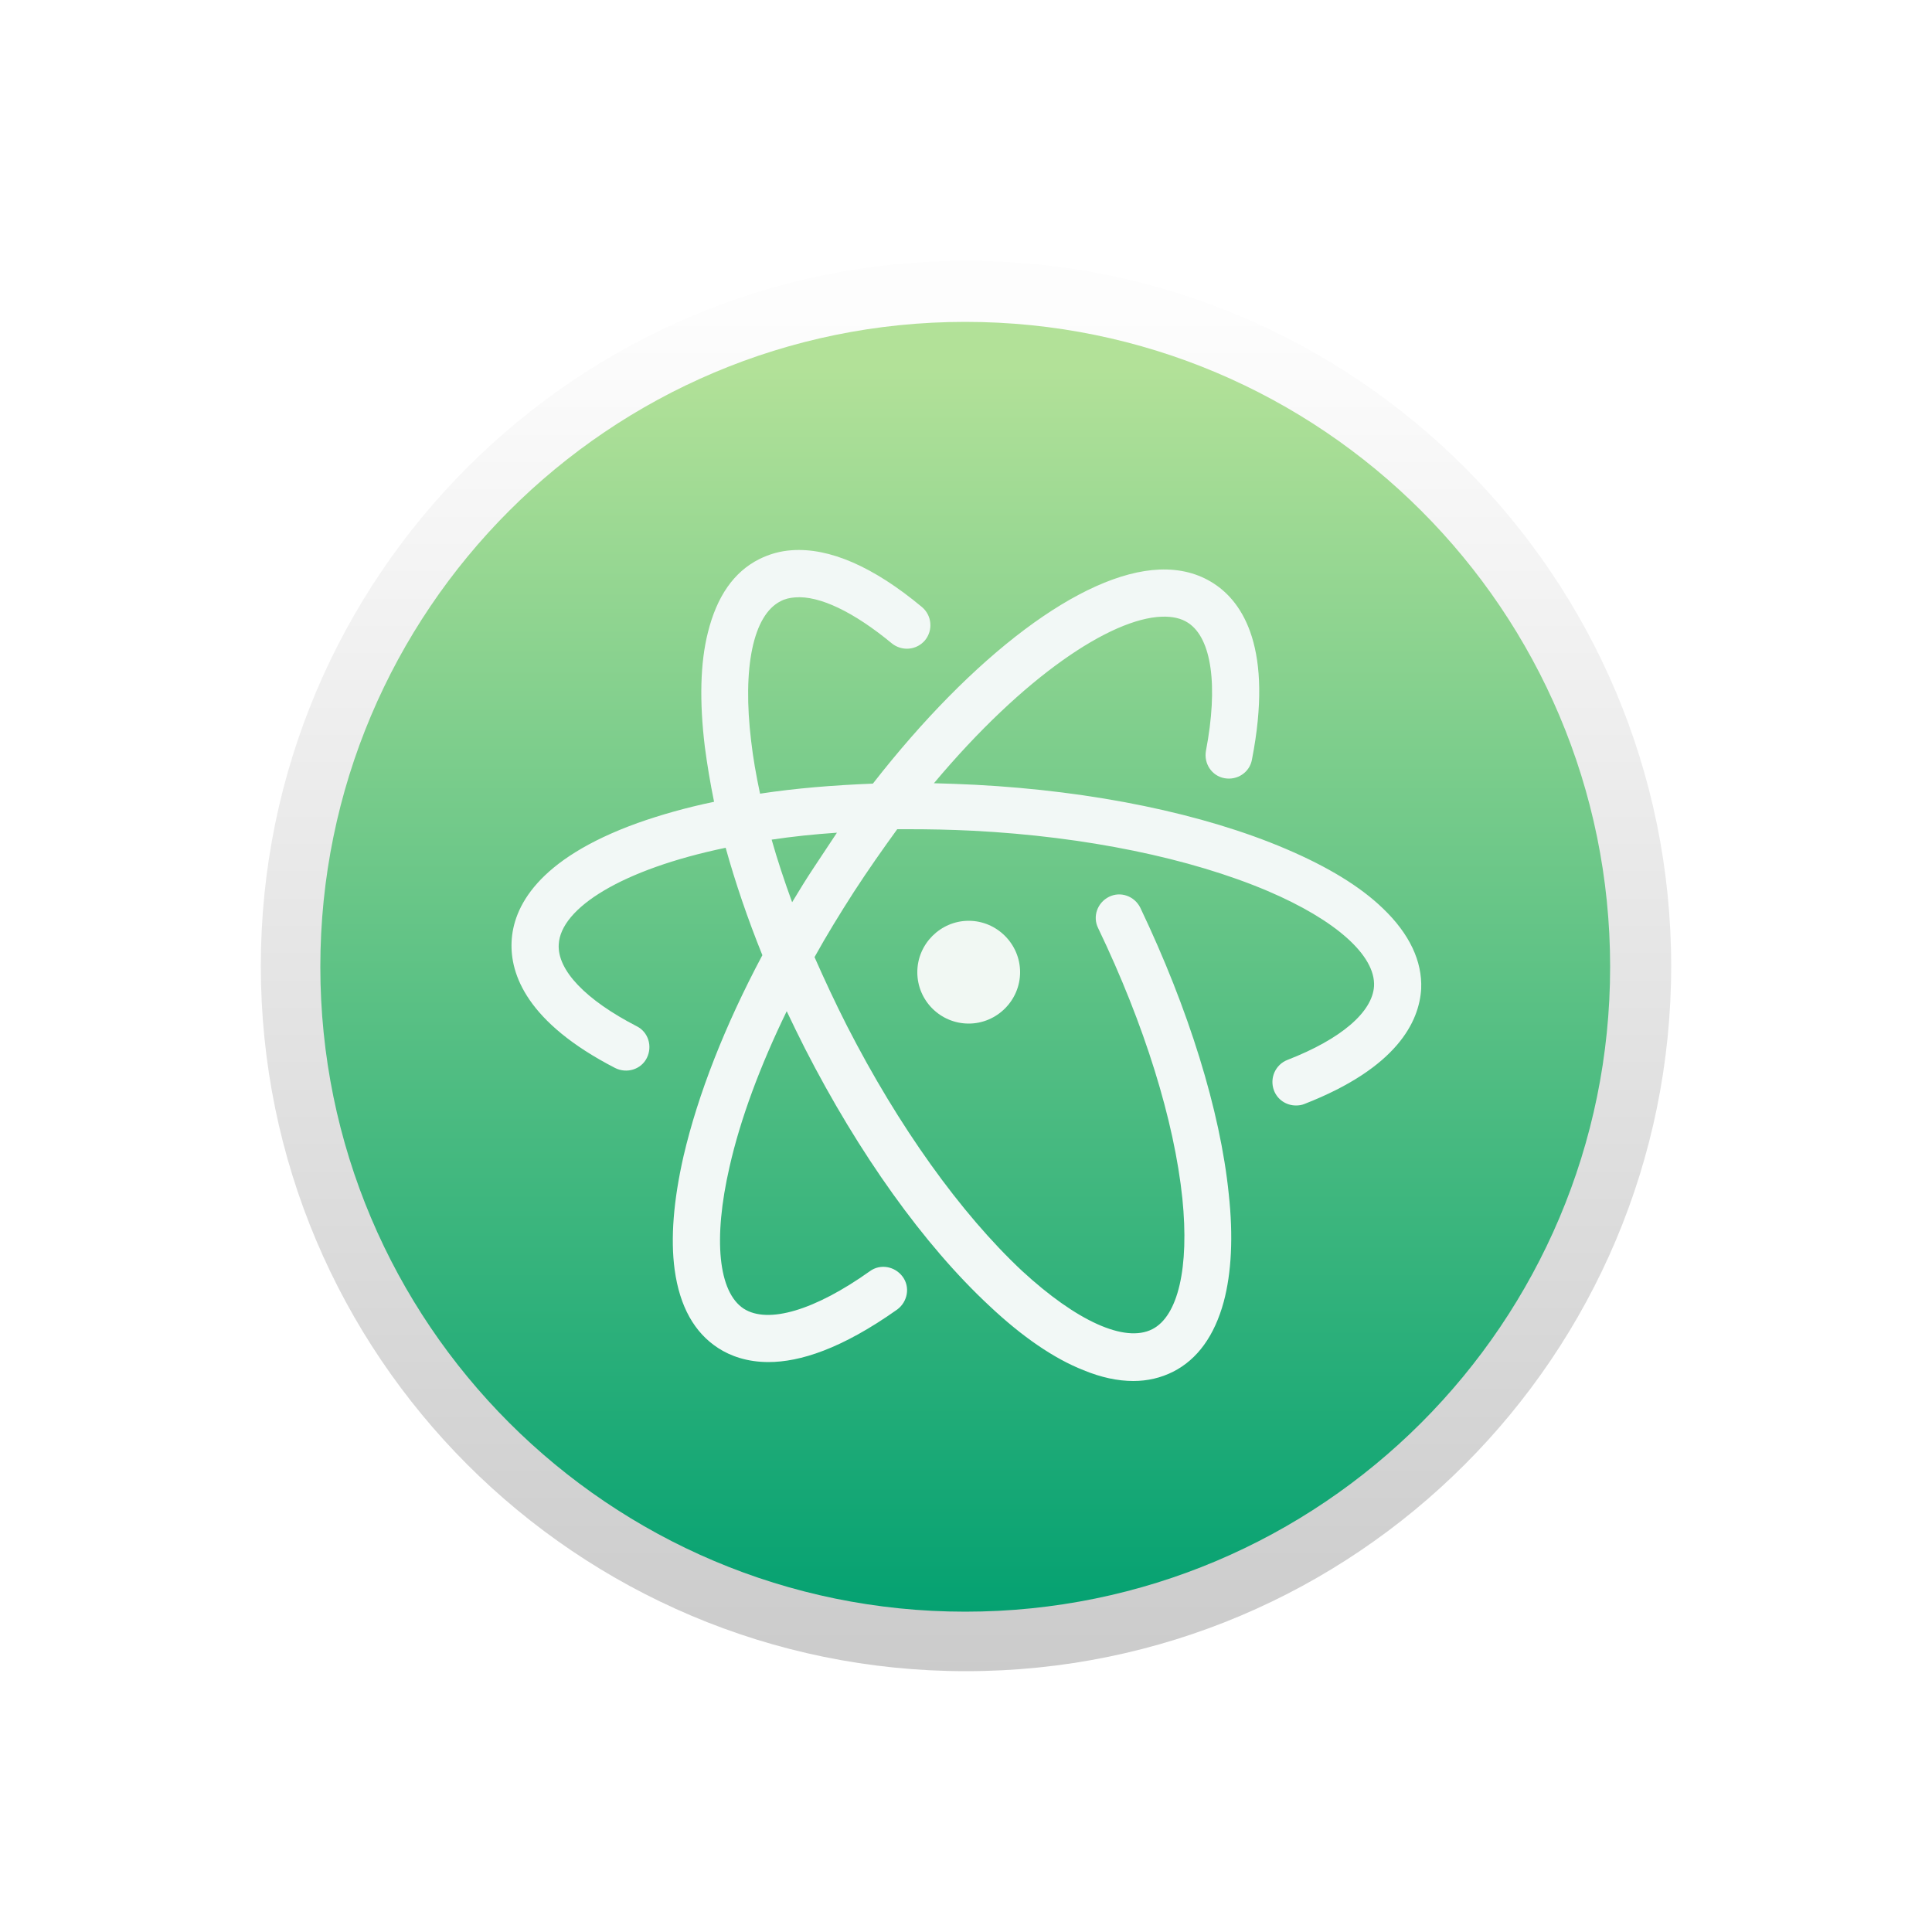
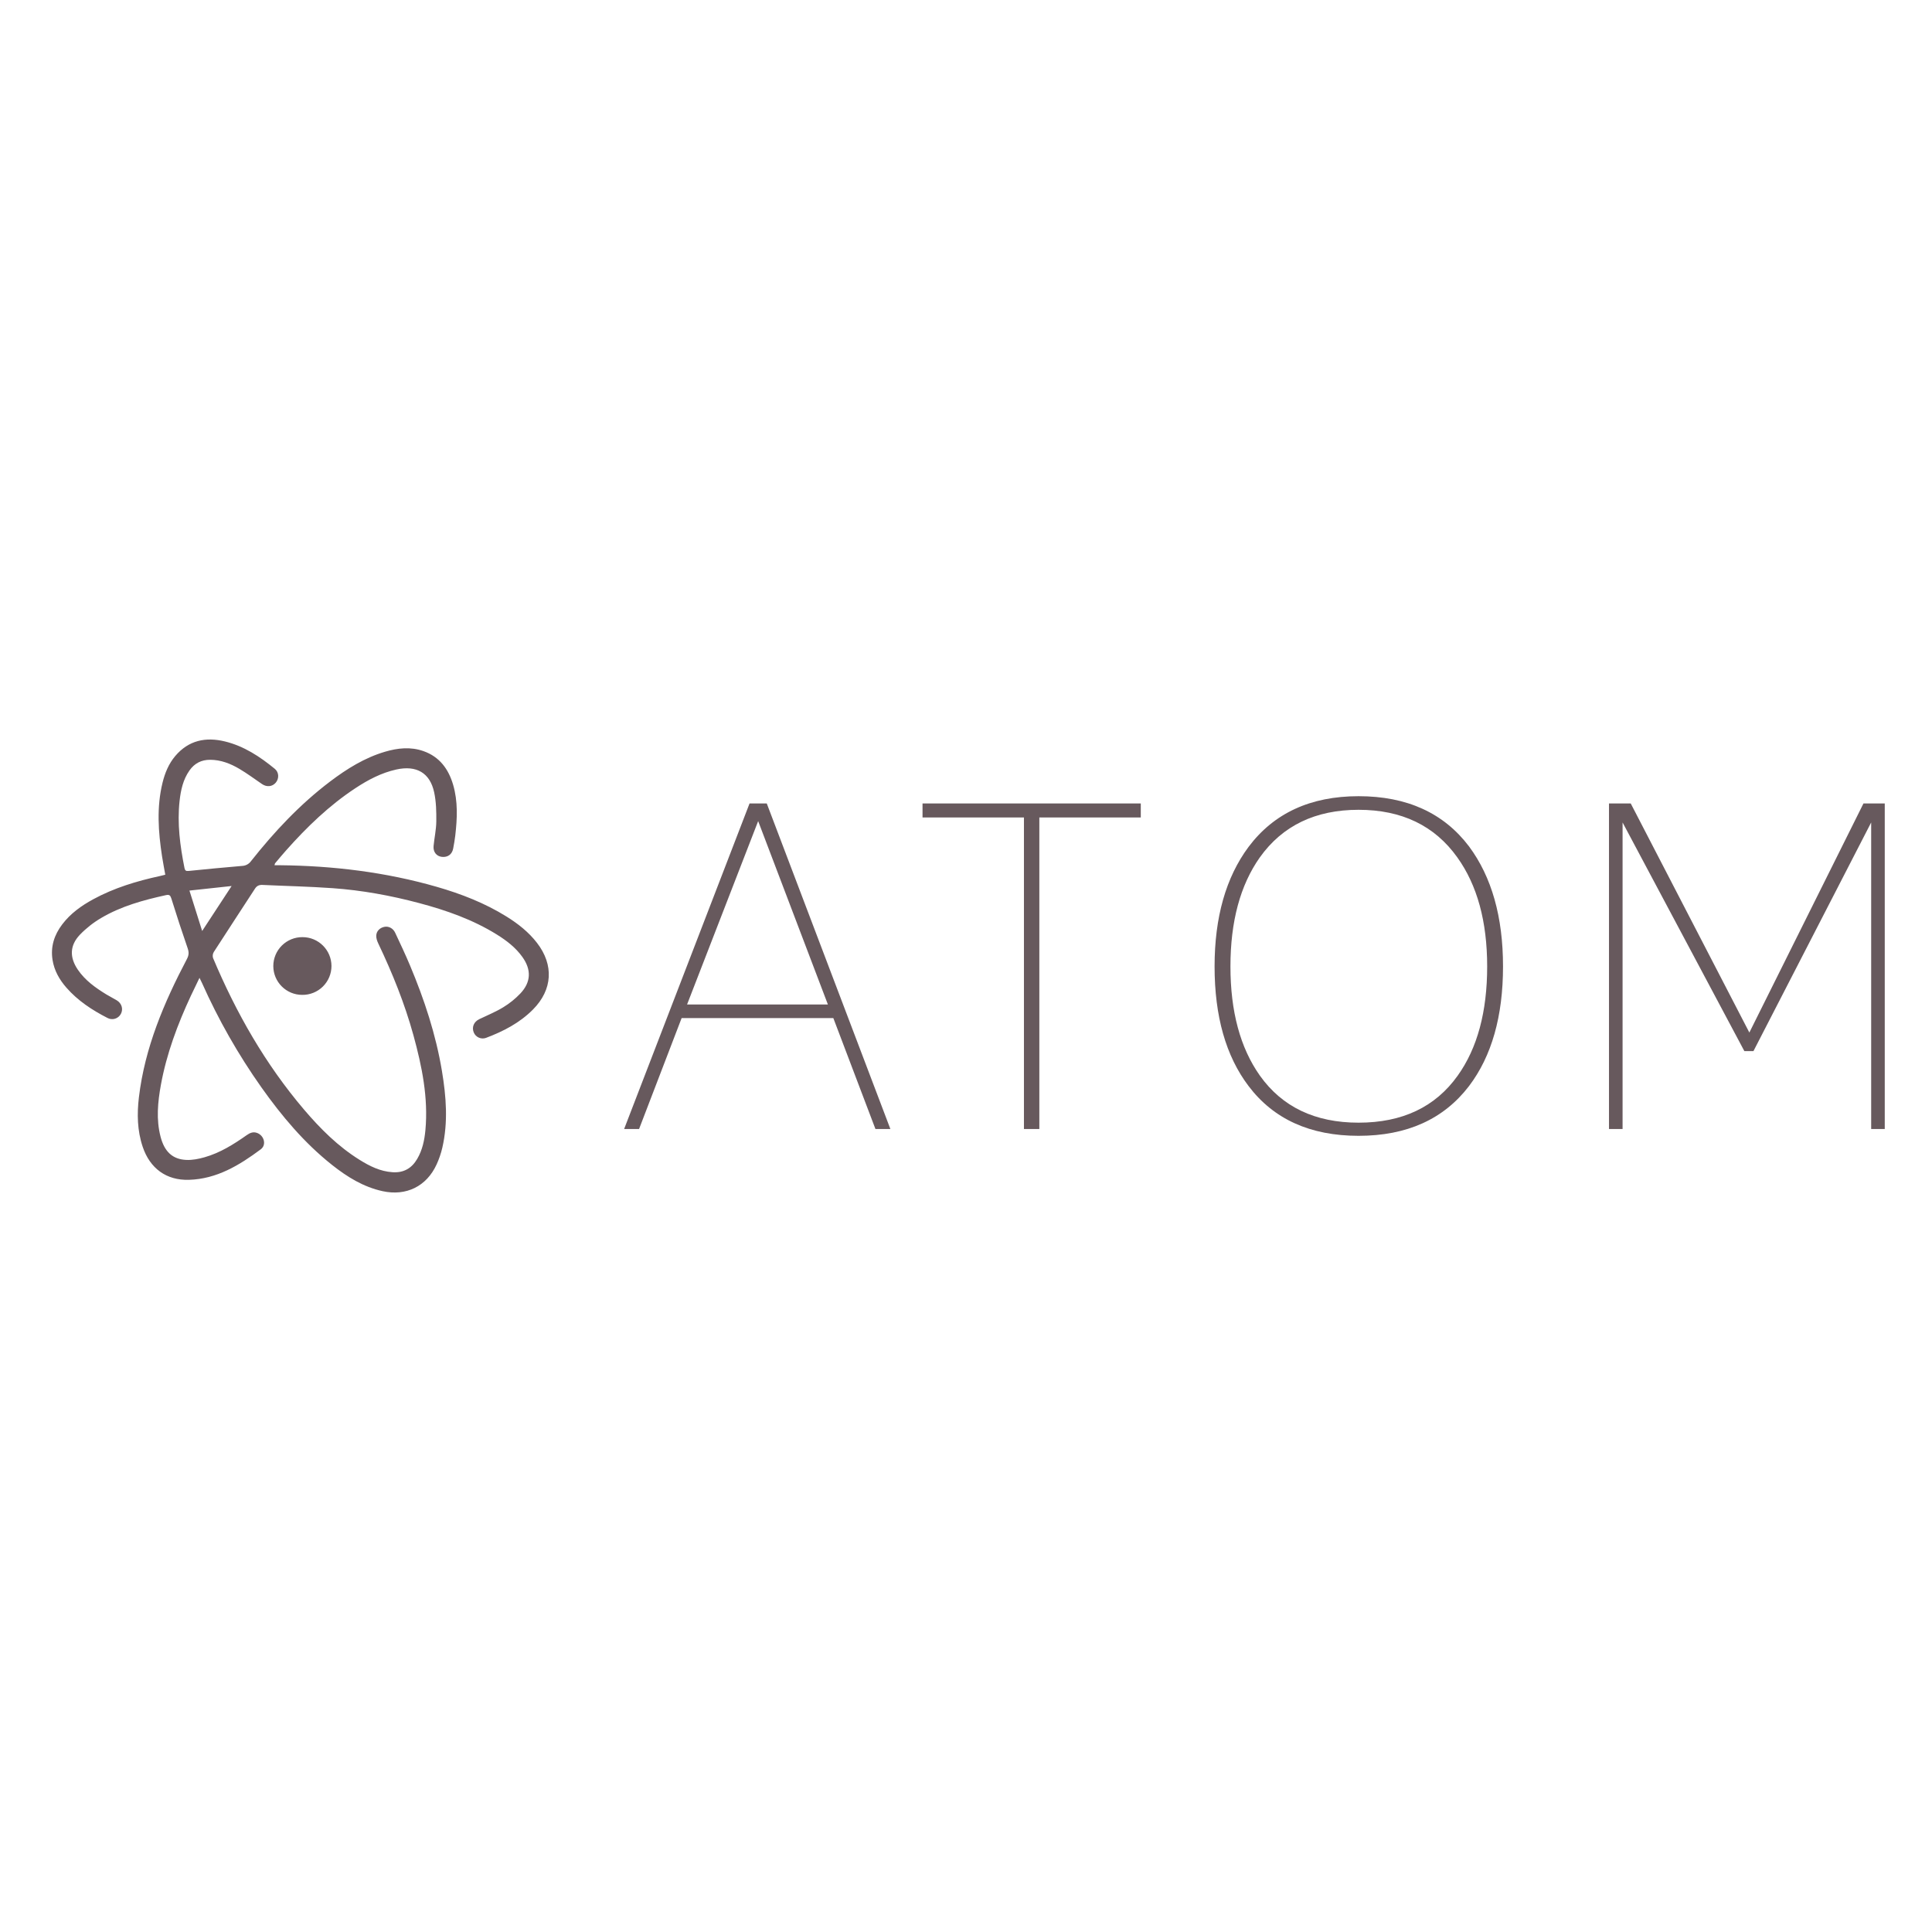
- <svg xmlns="http://www.w3.org/2000/svg" version="1.1" id="Layer_1" x="0px" y="0px" viewBox="0 0 500 500" style="enable-background:new 0 0 500 500;" xml:space="preserve">
-   <style type="text/css">
- 	.st0{fill:url(#XMLID_23_);}
- 	.st1{fill:url(#XMLID_24_);}
- 	.st2{fill:#F2F8F6;}
- 	.st3{fill:#F1F8F3;}
- </style>
-   <g id="XMLID_1_">
-     <linearGradient id="XMLID_23_" gradientUnits="userSpaceOnUse" x1="0.291" y1="-0.498" x2="1.718" y2="-0.498" gradientTransform="matrix(0 245.5864 -245.5864 0 127.72 10.502)">
-       <stop offset="0" style="stop-color:#FDFDFD" />
-       <stop offset="1" style="stop-color:#CBCBCB" />
-     </linearGradient>
-     <circle id="XMLID_3_" class="st0" cx="250" cy="250" r="182.5" />
-     <linearGradient id="XMLID_24_" gradientUnits="userSpaceOnUse" x1="0.34" y1="-0.542" x2="1.767" y2="-0.542" gradientTransform="matrix(0 224.5517 -224.5517 0 128.0744 20.2353)">
-       <stop offset="0" style="stop-color:#B2E198" />
-       <stop offset="1" style="stop-color:#04A171" />
-     </linearGradient>
-     <circle id="XMLID_4_" class="st1" cx="249.8" cy="250.2" r="166.9" />
-     <path id="XMLID_7_" class="st2" d="M210.7,224.4c-2,3-3.9,6.1-5.7,9.1c-2-5.5-3.8-10.9-5.3-16.2c5.3-0.8,11-1.4,16.9-1.8   C214.7,218.4,212.7,221.4,210.7,224.4z M357.9,235.1c-5.9-5.7-14.3-10.8-25.1-15.4c-21.3-9.1-49.8-15-80.4-16.6   c-3.7-0.2-7.3-0.3-10.7-0.4c23.3-27.8,45.8-42.6,58.9-43.1c2.8-0.1,5.1,0.4,6.9,1.6c6.1,4,7.8,16.3,4.6,33.1   c-0.6,3.3,1.5,6.5,4.8,7.1c3.3,0.6,6.5-1.5,7.1-4.8c5.6-28.7-2.3-40.7-9.9-45.6c-4-2.6-8.7-3.8-14-3.6   c-20.2,0.8-48.4,22.3-74.2,55.4c-10.2,0.4-20,1.2-29.2,2.6c-1-4.7-1.8-9.2-2.3-13.6c-2.3-19,0.5-32.6,7.6-36.2   c1.1-0.6,2.4-0.9,3.8-1c6.3-0.5,15.2,3.8,25,11.9c2.6,2.1,6.4,1.8,8.6-0.8c2.1-2.6,1.8-6.4-0.8-8.6c-12.6-10.5-24-15.4-33.7-14.7   c-3,0.2-5.8,1-8.4,2.3c-6.6,3.3-11,9.7-13.3,19c-2,7.9-2.2,17.9-0.8,29.5c0.6,4.6,1.4,9.4,2.4,14.3c-7.2,1.5-13.9,3.4-19.8,5.5   c-26.1,9.4-32.2,21.9-32.6,30.7c-0.4,8.4,3.9,20.9,26.8,32.7c3,1.5,6.7,0.4,8.2-2.6c1.5-3,0.4-6.7-2.6-8.2   c-13.2-6.8-20.6-14.5-20.2-21.2c0.5-9.4,16.3-19.4,43.2-25c2.5,9,5.7,18.4,9.5,27.8c-9.7,18.2-16.7,36.1-20.4,52   c-2.6,11.4-3.4,21.3-2.3,29.4c1.3,9.5,5.1,16.3,11.3,20.3c3.1,2,7.4,3.6,13,3.6c8.1,0,18.9-3.4,33.3-13.6c2.7-2,3.4-5.8,1.4-8.5   c-2-2.7-5.8-3.4-8.5-1.4c-14.2,10.1-26.3,13.7-32.6,9.7c-6.6-4.3-8-18-3.7-36.7c2.8-12.4,7.9-26.1,14.8-40.3   c1.5,3.2,3.1,6.4,4.7,9.6c13.9,27.2,30.8,50.9,47.8,66.7c8.5,8,16.7,13.6,24.3,16.6c4.6,1.9,8.9,2.8,12.9,2.8   c3.7,0,7.1-0.8,10.3-2.4c6.3-3.2,10.7-9.3,13.1-18.1c2-7.5,2.5-16.9,1.3-27.9c-2.2-21.6-10.4-47.9-22.9-74.1   c-1.5-3-5.1-4.3-8.1-2.8c-3,1.5-4.3,5.1-2.8,8.1c12,25,19.7,49.8,21.8,70c1.8,17.8-1.1,30.4-7.8,33.8c-7.1,3.6-19.6-2.1-33.7-15.1   c-15.9-14.9-32-37.4-45.3-63.4c-3-5.9-5.8-11.9-8.4-17.8c3.1-5.6,6.6-11.3,10.2-16.9c3.7-5.7,7.5-11.1,11.2-16.2c1,0,2,0,3,0   c5.2,0,10.8,0.1,16.7,0.4c29.1,1.5,56.2,7.1,76.2,15.6c17.6,7.5,27.9,16.7,27.5,24.6c-0.4,6.7-8.5,13.7-22.4,19.1   c-3.1,1.2-4.7,4.7-3.5,7.9c0.9,2.4,3.2,3.9,5.7,3.9c0.7,0,1.5-0.1,2.2-0.4c24.1-9.4,29.7-21.4,30.2-29.8   C368.1,248.8,364.8,241.7,357.9,235.1z" />
-     <path id="XMLID_8_" class="st3" d="M237.4,251.6c0,7.4,6,13.3,13.3,13.3c7.3,0,13.3-6,13.3-13.3s-6-13.3-13.3-13.3   C243.4,238.3,237.4,244.3,237.4,251.6" />
-   </g>
+ <svg xmlns="http://www.w3.org/2000/svg" viewBox="0 0 128 128">
+   <path fill="#67595D" d="M49.66 53.23h1.14l8.19 21.57H58l-2.79-7.35H45.16l-2.82 7.35h-.99l8.31-21.57zm5.19 13.32L50.23 54.4l-4.71 12.15h9.33zm12.99-12.39h-6.72v-.93h14.46v.93h-6.721V74.8h-1.02V54.16zm14.879 1.95c1.681-2.24 4.11-3.36 7.29-3.36 3.2 0 5.641 1.11 7.32 3.33 1.5 2.021 2.25 4.67 2.25 7.951 0 3.299-.75 5.939-2.25 7.92-1.68 2.199-4.12 3.3-7.32 3.3s-5.63-1.101-7.29-3.3c-1.5-1.98-2.25-4.621-2.25-7.92 0-3.261.75-5.901 2.25-7.921zm.75 15.15c1.48 2.081 3.66 3.12 6.54 3.12 2.9 0 5.09-1.039 6.57-3.12 1.3-1.819 1.95-4.229 1.95-7.229 0-2.98-.66-5.39-1.98-7.23-1.5-2.1-3.68-3.15-6.54-3.15s-5.04 1.05-6.54 3.15c-1.3 1.84-1.949 4.25-1.949 7.23s.649 5.389 1.949 7.229zM106.6 53.23h1.44l7.859 15.179 7.561-15.179h1.41V74.8h-.9V54.49l-7.8 15.15h-.601L107.5 54.49V74.8h-.9V53.23z" />
+   <path fill-rule="evenodd" clip-rule="evenodd" fill="#67595D" d="M13.217 64.784l-.572 1.191c-.88 1.89-1.607 3.833-1.984 5.891-.208 1.144-.322 2.297-.023 3.446.257.987.79 1.494 1.704 1.536.4.019.82-.066 1.209-.176 1.03-.292 1.929-.856 2.796-1.467.21-.149.427-.242.689-.144.465.173.634.79.241 1.083-1.418 1.057-2.917 1.967-4.754 2.022-1.504.047-2.592-.76-3.071-2.193-.359-1.07-.38-2.171-.249-3.274.391-3.286 1.66-6.271 3.183-9.166.131-.249.138-.446.046-.711a109.395 109.395 0 01-1.081-3.297c-.067-.21-.135-.269-.361-.219-1.491.328-2.961.729-4.286 1.512a6.613 6.613 0 00-1.409 1.108c-.68.714-.693 1.503-.138 2.319.484.711 1.168 1.197 1.888 1.638l.69.391c.33.196.443.58.274.897a.653.653 0 01-.896.267c-1.014-.52-1.958-1.138-2.715-2.005-.463-.53-.804-1.128-.917-1.835-.14-.882.113-1.66.643-2.357.547-.721 1.265-1.234 2.048-1.66 1.39-.757 2.888-1.208 4.425-1.542l.353-.087c-.072-.411-.15-.809-.213-1.21-.251-1.63-.367-3.263.032-4.889.159-.644.408-1.251.841-1.764.884-1.044 2.021-1.277 3.295-.966 1.261.309 2.318 1.006 3.306 1.818.278.23.286.645.059.912-.233.272-.595.308-.912.092-.496-.338-.98-.7-1.497-1.005-.592-.35-1.228-.599-1.935-.602-.586-.002-1.042.235-1.374.709-.423.601-.573 1.295-.653 2.006-.168 1.505.031 2.984.324 4.456.031.156.092.212.257.195 1.187-.119 2.376-.236 3.564-.335a.759.759 0 00.588-.319c1.546-1.953 3.241-3.761 5.234-5.27 1.111-.84 2.283-1.573 3.635-1.974.846-.25 1.702-.343 2.554-.043 1.063.374 1.658 1.183 1.965 2.227.325 1.107.274 2.237.143 3.366-.034.289-.085.577-.139.863-.074.389-.364.595-.752.55-.354-.041-.584-.325-.546-.72.051-.543.175-1.084.18-1.627.007-.644-.007-1.302-.141-1.926-.278-1.298-1.177-1.807-2.505-1.515-.996.22-1.88.688-2.721 1.243-1.728 1.139-3.203 2.563-4.572 4.103-.255.286-.5.581-.747.874l-.034.123h.359c3.527.035 7.002.455 10.397 1.432 1.616.466 3.178 1.073 4.613 1.966.765.475 1.466 1.025 2.021 1.744 1.131 1.463 1.036 3.108-.266 4.418-.879.886-1.961 1.445-3.115 1.88a.643.643 0 01-.811-.37c-.137-.344.012-.698.361-.868.533-.258 1.086-.48 1.59-.788a5.529 5.529 0 001.145-.922c.705-.75.731-1.57.133-2.409-.447-.628-1.048-1.089-1.695-1.491-1.596-.992-3.348-1.606-5.15-2.085-1.88-.5-3.789-.849-5.729-.987-1.546-.11-3.098-.142-4.646-.215-.224-.01-.376.056-.5.247-.908 1.4-1.826 2.794-2.729 4.197a.497.497 0 00-.05.395c1.529 3.638 3.466 7.033 6.031 10.047 1.08 1.27 2.256 2.442 3.683 3.33.669.417 1.367.765 2.178.817.734.051 1.27-.257 1.634-.88.345-.587.481-1.236.544-1.904.198-2.152-.228-4.23-.792-6.286-.579-2.105-1.396-4.123-2.334-6.093-.075-.158-.139-.347-.13-.518.015-.311.26-.531.566-.58.27-.042.552.105.687.395.336.718.677 1.436.983 2.167.949 2.257 1.713 4.573 2.116 6.995.281 1.69.416 3.388.025 5.081a5.819 5.819 0 01-.379 1.108c-.666 1.455-2.016 2.112-3.579 1.771-1.271-.278-2.344-.943-3.345-1.736-1.841-1.459-3.335-3.238-4.686-5.145a40.635 40.635 0 01-3.931-6.909l-.168-.344zm-.666-5.781l.843 2.677 1.951-2.979-2.794.302zm7.472 6.91a1.913 1.913 0 01-1.916-1.908 1.918 1.918 0 011.937-1.917A1.918 1.918 0 0121.961 64a1.914 1.914 0 01-1.938 1.913z" />
</svg>
